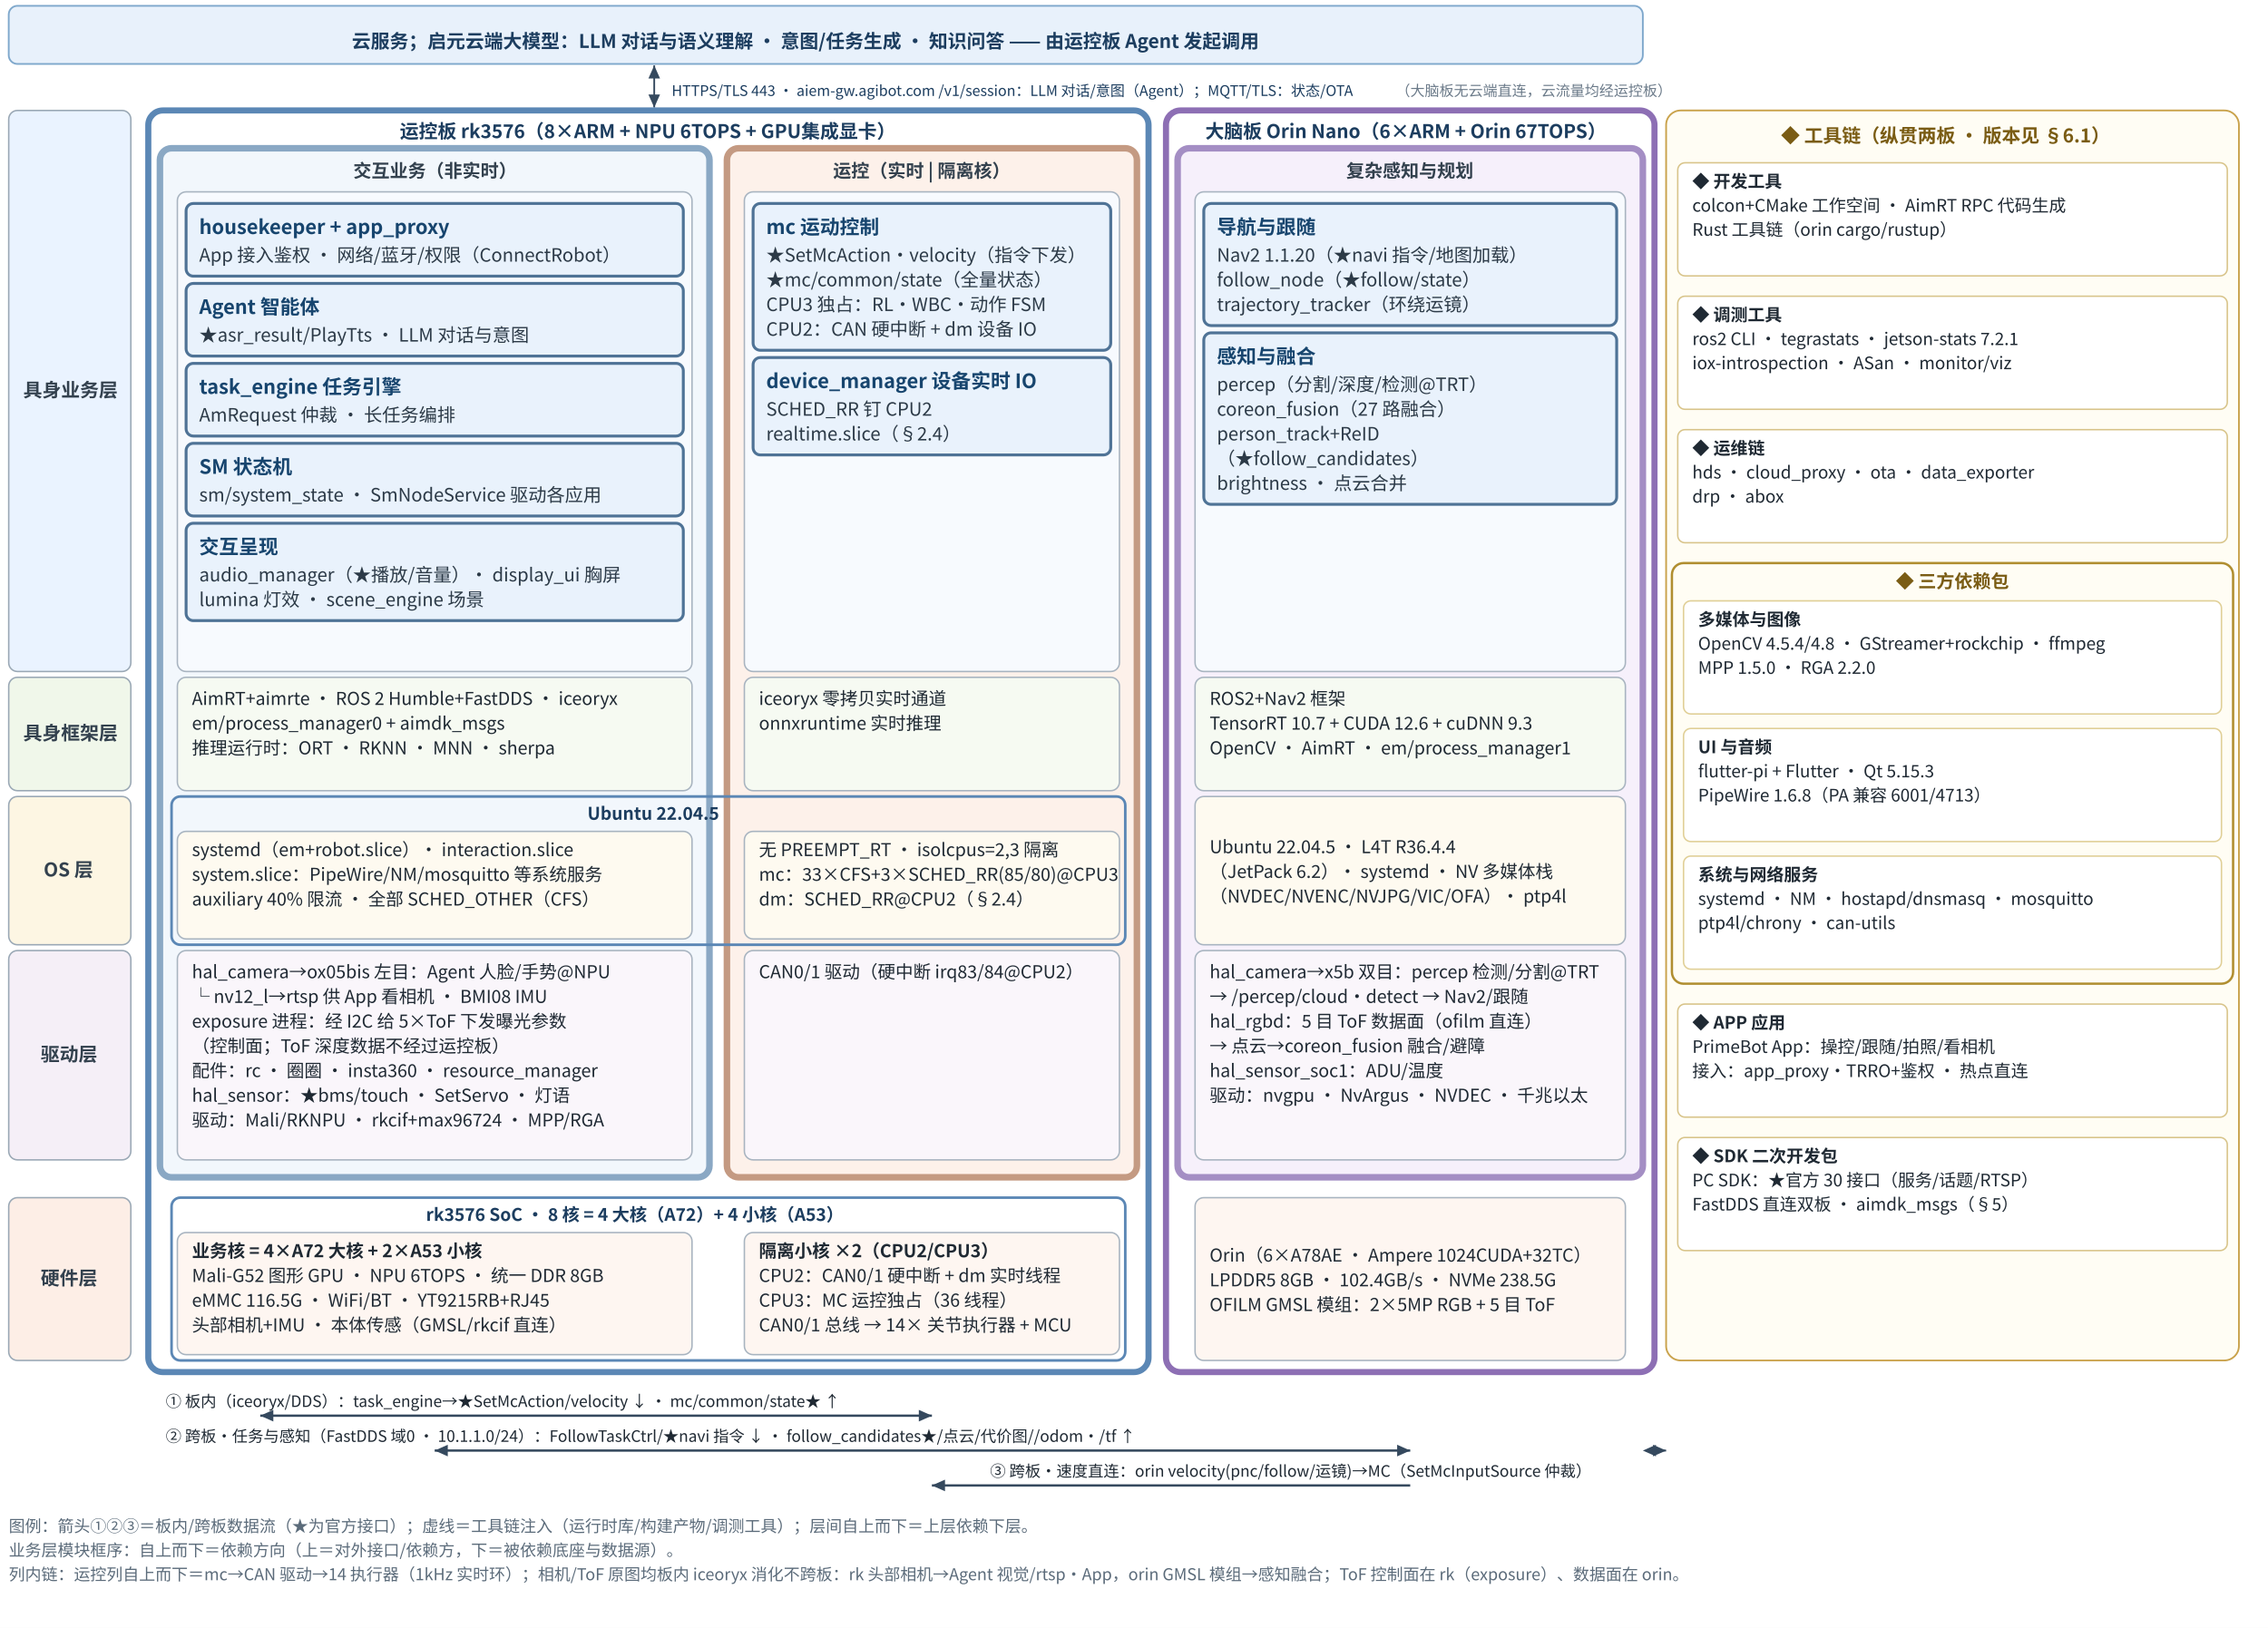
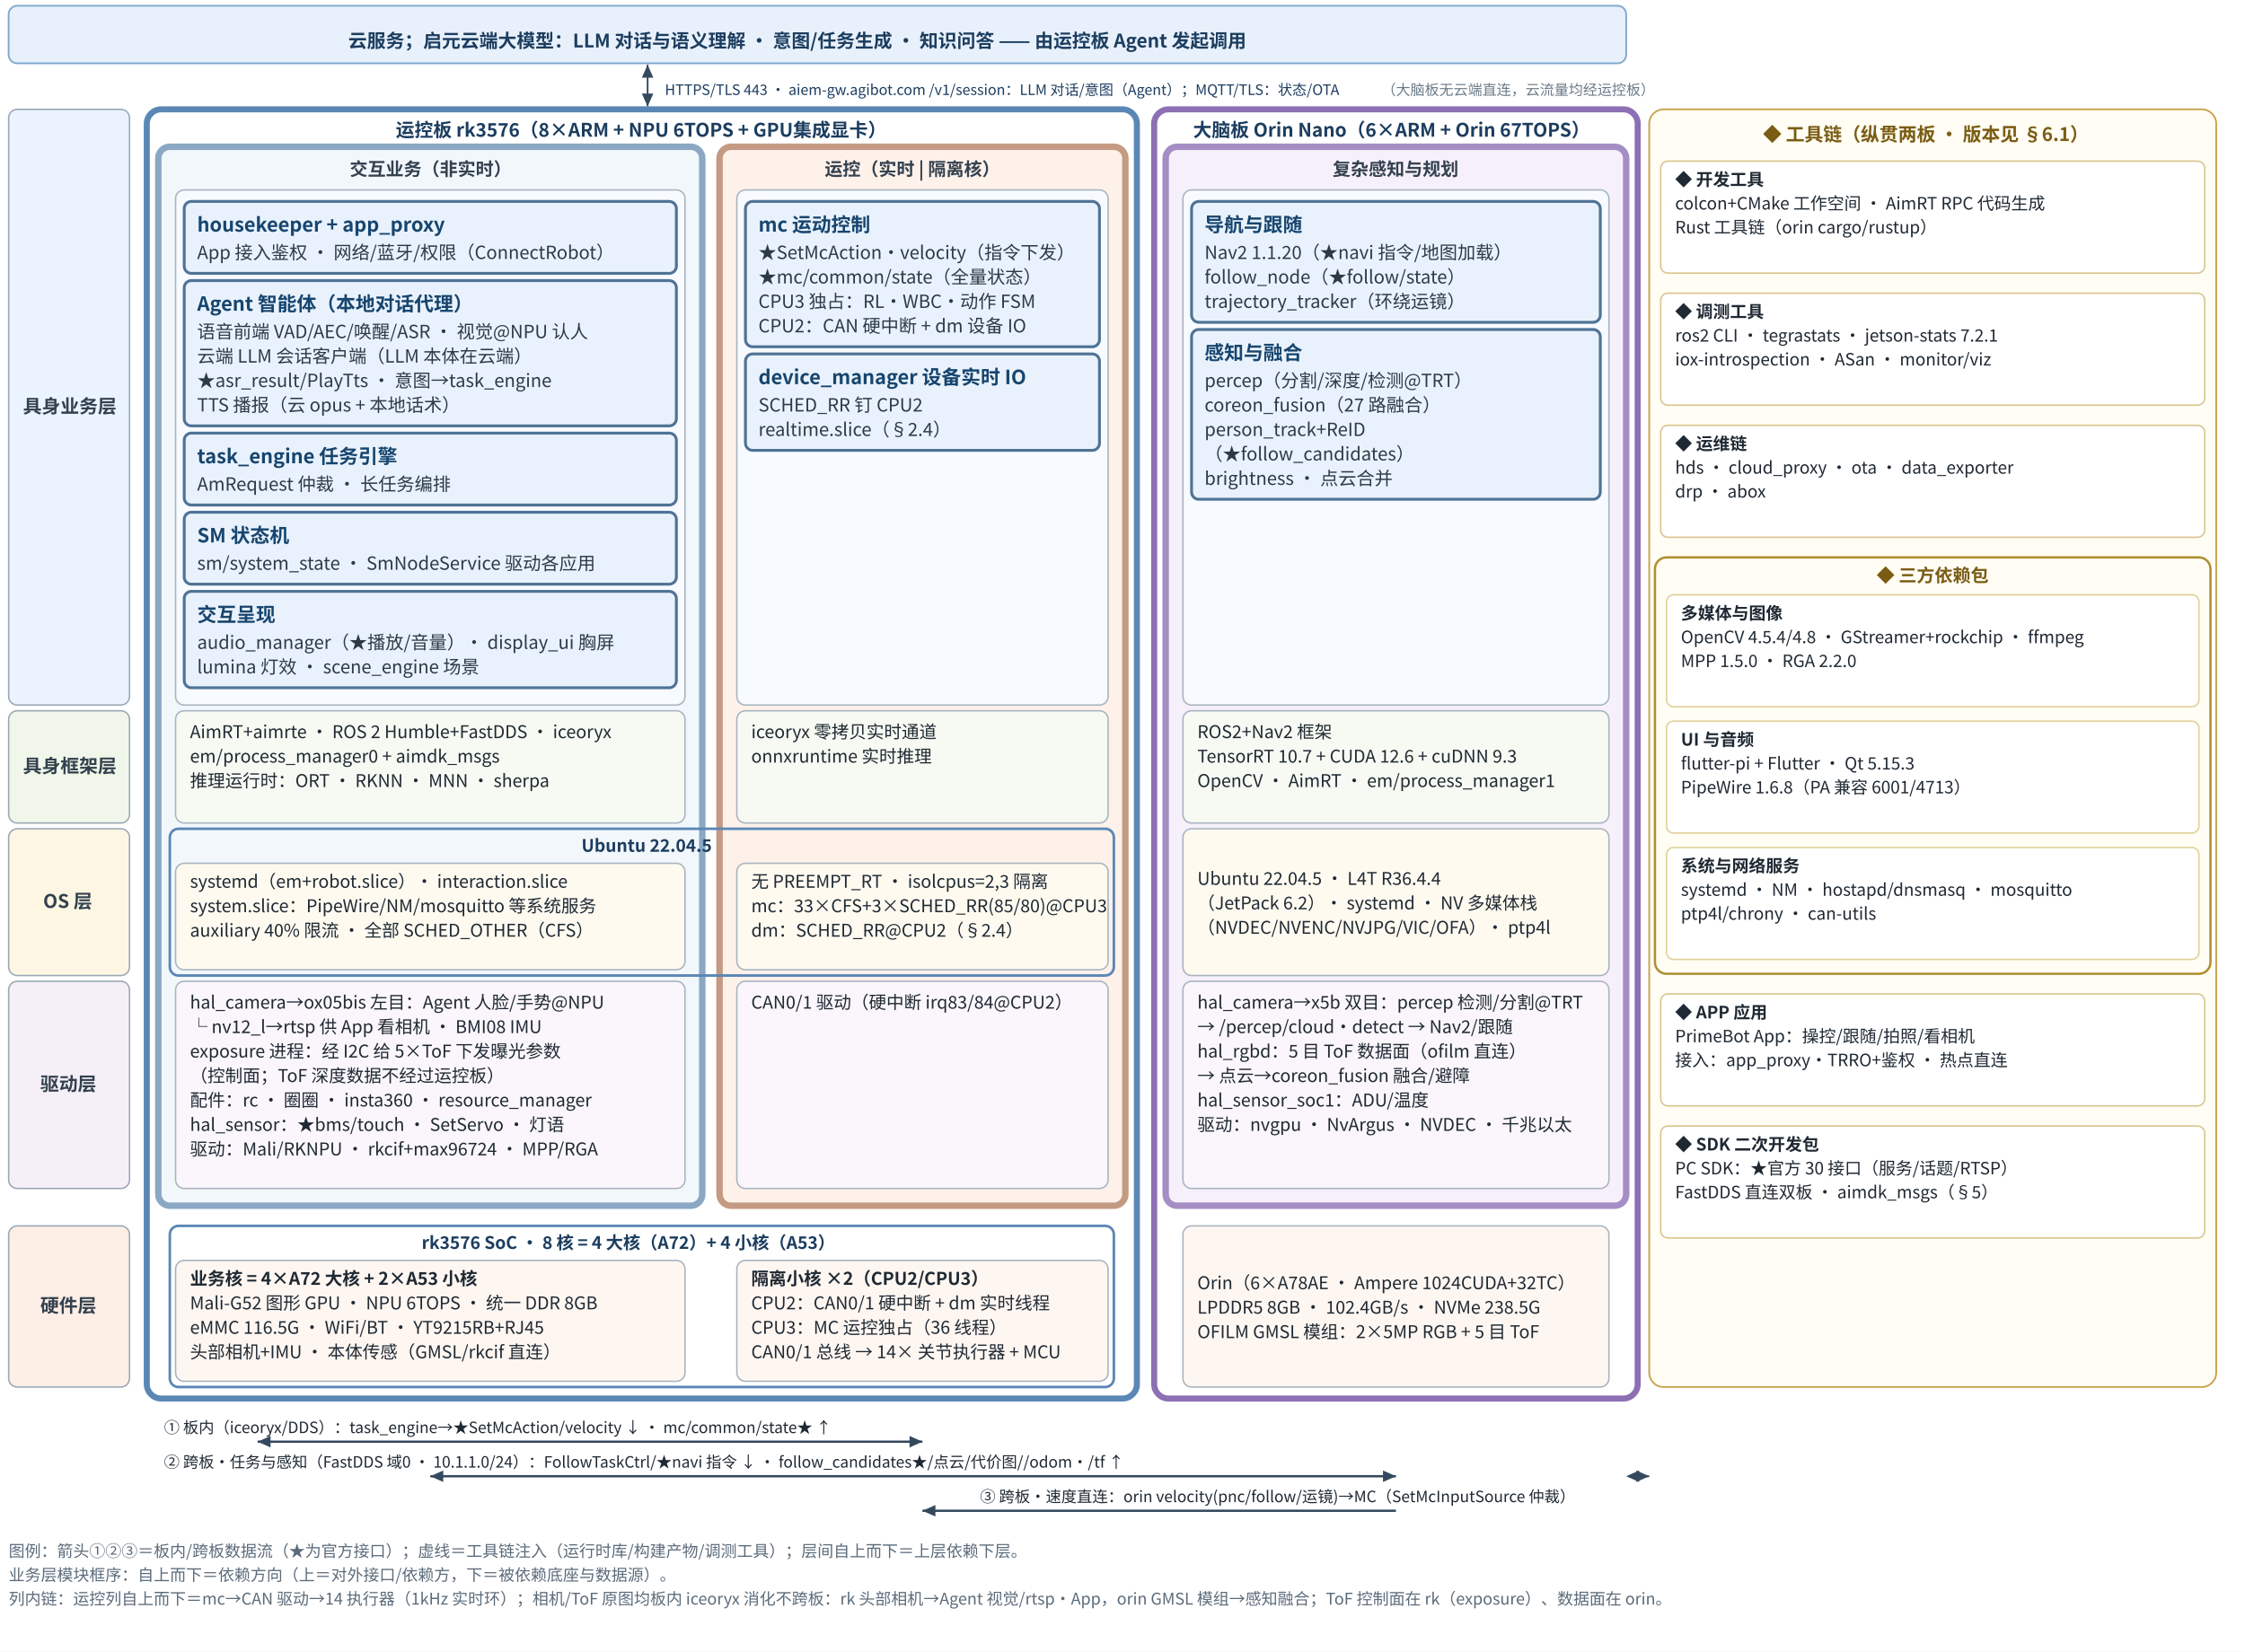
- <svg xmlns="http://www.w3.org/2000/svg" width="1560" height="1120" viewBox="0 0 1560 1120">
-   <rect x="0" y="0" width="1560" height="1120" fill="#ffffff" />
+ <svg xmlns="http://www.w3.org/2000/svg" width="1560" height="1148" viewBox="0 0 1560 1148">
+   <rect x="0" y="0" width="1560" height="1148" fill="#ffffff" />
  <rect x="6" y="4" width="1124" height="40" rx="6" fill="#e8f1fb" stroke="#7fa8cc" stroke-width="1.2" />
  <text x="242" y="33" font-family="Noto Sans CJK SC" font-size="13" fill="#1c3d5f" font-weight="700">云服务；启元云端大模型：LLM 对话与语义理解 · 意图/任务生成 · 知识问答 —— 由运控板 Agent 发起调用</text>
  <line x1="450" y1="45" x2="450" y2="74" stroke="#35495e" stroke-width="1.2" />
  <polygon points="450,74 446,65 454,65" fill="#35495e" />
  <polygon points="450,45 454,54 446,54" fill="#35495e" />
  <text x="462" y="66" font-family="Noto Sans CJK SC" font-size="10" fill="#1c3d5f">HTTPS/TLS 443 · aiem-gw.agibot.com /v1/session：LLM 对话/意图（Agent）；MQTT/TLS：状态/OTA</text>
  <text x="960" y="66" font-family="Noto Sans CJK SC" font-size="10" fill="#6b7a89">（大脑板无云端直连，云流量均经运控板）</text>
-   <rect x="102" y="76" width="688" height="868" rx="10" fill="#ffffff" stroke="#5b87b5" stroke-width="4.2" />
+   <rect x="102" y="76" width="688" height="896" rx="10" fill="#ffffff" stroke="#5b87b5" stroke-width="4.2" />
  <text x="275" y="95" font-family="Noto Sans CJK SC" font-size="13" fill="#1c3d5f" font-weight="700">运控板 rk3576（8×ARM + NPU 6TOPS + GPU集成显卡）</text>
-   <rect x="802" y="76" width="336" height="868" rx="10" fill="#ffffff" stroke="#8d6fb4" stroke-width="4.2" />
+   <rect x="802" y="76" width="336" height="896" rx="10" fill="#ffffff" stroke="#8d6fb4" stroke-width="4.2" />
  <text x="829" y="95" font-family="Noto Sans CJK SC" font-size="13" fill="#1c3d5f" font-weight="700">大脑板 Orin Nano（6×ARM + Orin 67TOPS）</text>
-   <rect x="110" y="102" width="378" height="708" rx="8" fill="#f2f7fc" stroke="#8aa8c4" stroke-width="4.5" />
+   <rect x="110" y="102" width="378" height="736" rx="8" fill="#f2f7fc" stroke="#8aa8c4" stroke-width="4.5" />
  <text x="243" y="122" font-family="Noto Sans CJK SC" font-size="12.5" fill="#33414e" font-weight="700">交互业务（非实时）</text>
-   <rect x="500" y="102" width="282" height="708" rx="8" fill="#fdf1ea" stroke="#c49a82" stroke-width="4.5" />
+   <rect x="500" y="102" width="282" height="736" rx="8" fill="#fdf1ea" stroke="#c49a82" stroke-width="4.5" />
  <text x="573" y="122" font-family="Noto Sans CJK SC" font-size="12.5" fill="#33414e" font-weight="700">运控（实时 | 隔离核）</text>
-   <rect x="810" y="102" width="320" height="708" rx="8" fill="#f6f0fb" stroke="#a48ec4" stroke-width="4.5" />
+   <rect x="810" y="102" width="320" height="736" rx="8" fill="#f6f0fb" stroke="#a48ec4" stroke-width="4.5" />
  <text x="926" y="122" font-family="Noto Sans CJK SC" font-size="12.5" fill="#33414e" font-weight="700">复杂感知与规划</text>
-   <rect x="6" y="76" width="84" height="386" rx="6" fill="#eaf3ff" stroke="#9aa8b5" stroke-width="1" />
-   <text x="16" y="273" font-family="Noto Sans CJK SC" font-size="13" fill="#33414e" font-weight="700">具身业务层</text>
-   <rect x="122" y="132" width="354" height="330" rx="6" fill="#f7fafe" stroke="#a8b4c0" stroke-width="1" />
+   <rect x="6" y="76" width="84" height="414" rx="6" fill="#eaf3ff" stroke="#9aa8b5" stroke-width="1" />
+   <text x="16" y="287" font-family="Noto Sans CJK SC" font-size="13" fill="#33414e" font-weight="700">具身业务层</text>
+   <rect x="122" y="132" width="354" height="358" rx="6" fill="#f7fafe" stroke="#a8b4c0" stroke-width="1" />
  <rect x="128" y="140" width="342" height="50" rx="5" fill="#e9f2fc" stroke="#4f7396" stroke-width="2" />
  <text x="137" y="161" font-family="Noto Sans CJK SC" font-size="13.6" fill="#17456e" font-weight="700">housekeeper + app_proxy</text>
  <text x="137" y="180" font-family="Noto Sans CJK SC" font-size="12.6" fill="#2c3a47">App 接入鉴权 · 网络/蓝牙/权限（ConnectRobot）</text>
-   <rect x="128" y="195" width="342" height="50" rx="5" fill="#e9f2fc" stroke="#4f7396" stroke-width="2" />
-   <text x="137" y="216" font-family="Noto Sans CJK SC" font-size="13.6" fill="#17456e" font-weight="700">Agent 智能体</text>
-   <text x="137" y="235" font-family="Noto Sans CJK SC" font-size="12.6" fill="#2c3a47">★asr_result/PlayTts · LLM 对话与意图</text>
-   <rect x="128" y="250" width="342" height="50" rx="5" fill="#e9f2fc" stroke="#4f7396" stroke-width="2" />
-   <text x="137" y="271" font-family="Noto Sans CJK SC" font-size="13.6" fill="#17456e" font-weight="700">task_engine 任务引擎</text>
-   <text x="137" y="290" font-family="Noto Sans CJK SC" font-size="12.6" fill="#2c3a47">AmRequest 仲裁 · 长任务编排</text>
-   <rect x="128" y="305" width="342" height="50" rx="5" fill="#e9f2fc" stroke="#4f7396" stroke-width="2" />
-   <text x="137" y="326" font-family="Noto Sans CJK SC" font-size="13.6" fill="#17456e" font-weight="700">SM 状态机</text>
-   <text x="137" y="345" font-family="Noto Sans CJK SC" font-size="12.6" fill="#2c3a47">sm/system_state · SmNodeService 驱动各应用</text>
-   <rect x="128" y="360" width="342" height="67" rx="5" fill="#e9f2fc" stroke="#4f7396" stroke-width="2" />
-   <text x="137" y="381" font-family="Noto Sans CJK SC" font-size="13.6" fill="#17456e" font-weight="700">交互呈现</text>
-   <text x="137" y="400" font-family="Noto Sans CJK SC" font-size="12.6" fill="#2c3a47">audio_manager（★播放/音量）· display_ui 胸屏</text>
-   <text x="137" y="417" font-family="Noto Sans CJK SC" font-size="12.6" fill="#2c3a47">lumina 灯效 · scene_engine 场景</text>
-   <rect x="512" y="132" width="258" height="330" rx="6" fill="#f7fafe" stroke="#a8b4c0" stroke-width="1" />
+   <rect x="128" y="195" width="342" height="101" rx="5" fill="#e9f2fc" stroke="#4f7396" stroke-width="2" />
+   <text x="137" y="216" font-family="Noto Sans CJK SC" font-size="13.6" fill="#17456e" font-weight="700">Agent 智能体（本地对话代理）</text>
+   <text x="137" y="235" font-family="Noto Sans CJK SC" font-size="12.6" fill="#2c3a47">语音前端 VAD/AEC/唤醒/ASR · 视觉@NPU 认人</text>
+   <text x="137" y="252" font-family="Noto Sans CJK SC" font-size="12.6" fill="#2c3a47">云端 LLM 会话客户端（LLM 本体在云端）</text>
+   <text x="137" y="269" font-family="Noto Sans CJK SC" font-size="12.6" fill="#2c3a47">★asr_result/PlayTts · 意图→task_engine</text>
+   <text x="137" y="286" font-family="Noto Sans CJK SC" font-size="12.6" fill="#2c3a47">TTS 播报（云 opus + 本地话术）</text>
+   <rect x="128" y="301" width="342" height="50" rx="5" fill="#e9f2fc" stroke="#4f7396" stroke-width="2" />
+   <text x="137" y="322" font-family="Noto Sans CJK SC" font-size="13.6" fill="#17456e" font-weight="700">task_engine 任务引擎</text>
+   <text x="137" y="341" font-family="Noto Sans CJK SC" font-size="12.6" fill="#2c3a47">AmRequest 仲裁 · 长任务编排</text>
+   <rect x="128" y="356" width="342" height="50" rx="5" fill="#e9f2fc" stroke="#4f7396" stroke-width="2" />
+   <text x="137" y="377" font-family="Noto Sans CJK SC" font-size="13.6" fill="#17456e" font-weight="700">SM 状态机</text>
+   <text x="137" y="396" font-family="Noto Sans CJK SC" font-size="12.6" fill="#2c3a47">sm/system_state · SmNodeService 驱动各应用</text>
+   <rect x="128" y="411" width="342" height="67" rx="5" fill="#e9f2fc" stroke="#4f7396" stroke-width="2" />
+   <text x="137" y="432" font-family="Noto Sans CJK SC" font-size="13.6" fill="#17456e" font-weight="700">交互呈现</text>
+   <text x="137" y="451" font-family="Noto Sans CJK SC" font-size="12.6" fill="#2c3a47">audio_manager（★播放/音量）· display_ui 胸屏</text>
+   <text x="137" y="468" font-family="Noto Sans CJK SC" font-size="12.6" fill="#2c3a47">lumina 灯效 · scene_engine 场景</text>
+   <rect x="512" y="132" width="258" height="358" rx="6" fill="#f7fafe" stroke="#a8b4c0" stroke-width="1" />
  <rect x="518" y="140" width="246" height="101" rx="5" fill="#e9f2fc" stroke="#4f7396" stroke-width="2" />
  <text x="527" y="161" font-family="Noto Sans CJK SC" font-size="13.6" fill="#17456e" font-weight="700">mc 运动控制</text>
  <text x="527" y="180" font-family="Noto Sans CJK SC" font-size="12.6" fill="#2c3a47">★SetMcAction·velocity（指令下发）</text>
  <text x="527" y="197" font-family="Noto Sans CJK SC" font-size="12.6" fill="#2c3a47">★mc/common/state（全量状态）</text>
  <text x="527" y="214" font-family="Noto Sans CJK SC" font-size="12.6" fill="#2c3a47">CPU3 独占：RL·WBC·动作 FSM</text>
  <text x="527" y="231" font-family="Noto Sans CJK SC" font-size="12.6" fill="#2c3a47">CPU2：CAN 硬中断 + dm 设备 IO</text>
  <rect x="518" y="246" width="246" height="67" rx="5" fill="#e9f2fc" stroke="#4f7396" stroke-width="2" />
  <text x="527" y="267" font-family="Noto Sans CJK SC" font-size="13.6" fill="#17456e" font-weight="700">device_manager 设备实时 IO</text>
  <text x="527" y="286" font-family="Noto Sans CJK SC" font-size="12.6" fill="#2c3a47">SCHED_RR 钉 CPU2</text>
  <text x="527" y="303" font-family="Noto Sans CJK SC" font-size="12.6" fill="#2c3a47">realtime.slice（§2.4）</text>
-   <rect x="822" y="132" width="296" height="330" rx="6" fill="#f7fafe" stroke="#a8b4c0" stroke-width="1" />
+   <rect x="822" y="132" width="296" height="358" rx="6" fill="#f7fafe" stroke="#a8b4c0" stroke-width="1" />
  <rect x="828" y="140" width="284" height="84" rx="5" fill="#e9f2fc" stroke="#4f7396" stroke-width="2" />
  <text x="837" y="161" font-family="Noto Sans CJK SC" font-size="13.6" fill="#17456e" font-weight="700">导航与跟随</text>
  <text x="837" y="180" font-family="Noto Sans CJK SC" font-size="12.6" fill="#2c3a47">Nav2 1.1.20（★navi 指令/地图加载）</text>
  <text x="837" y="197" font-family="Noto Sans CJK SC" font-size="12.6" fill="#2c3a47">follow_node（★follow/state）</text>
  <text x="837" y="214" font-family="Noto Sans CJK SC" font-size="12.6" fill="#2c3a47">trajectory_tracker（环绕运镜）</text>
  <rect x="828" y="229" width="284" height="118" rx="5" fill="#e9f2fc" stroke="#4f7396" stroke-width="2" />
  <text x="837" y="250" font-family="Noto Sans CJK SC" font-size="13.6" fill="#17456e" font-weight="700">感知与融合</text>
  <text x="837" y="269" font-family="Noto Sans CJK SC" font-size="12.6" fill="#2c3a47">percep（分割/深度/检测@TRT）</text>
  <text x="837" y="286" font-family="Noto Sans CJK SC" font-size="12.6" fill="#2c3a47">coreon_fusion（27 路融合）</text>
  <text x="837" y="303" font-family="Noto Sans CJK SC" font-size="12.6" fill="#2c3a47">person_track+ReID</text>
  <text x="837" y="320" font-family="Noto Sans CJK SC" font-size="12.6" fill="#2c3a47">（★follow_candidates）</text>
  <text x="837" y="337" font-family="Noto Sans CJK SC" font-size="12.6" fill="#2c3a47">brightness · 点云合并</text>
-   <rect x="6" y="466" width="84" height="78" rx="6" fill="#f0f7ea" stroke="#9aa8b5" stroke-width="1" />
-   <text x="16" y="509" font-family="Noto Sans CJK SC" font-size="13" fill="#33414e" font-weight="700">具身框架层</text>
-   <rect x="122" y="466" width="354" height="78" rx="6" fill="#f6faf2" stroke="#a8b4c0" stroke-width="1" />
-   <text x="132" y="485" font-family="Noto Sans CJK SC" font-size="12.2" fill="#1f2933">AimRT+aimrte · ROS 2 Humble+FastDDS · iceoryx</text>
-   <text x="132" y="502" font-family="Noto Sans CJK SC" font-size="12.2" fill="#1f2933">em/process_manager0 + aimdk_msgs</text>
-   <text x="132" y="519" font-family="Noto Sans CJK SC" font-size="12.2" fill="#1f2933">推理运行时：ORT · RKNN · MNN · sherpa</text>
-   <rect x="512" y="466" width="258" height="78" rx="6" fill="#f6faf2" stroke="#a8b4c0" stroke-width="1" />
-   <text x="522" y="485" font-family="Noto Sans CJK SC" font-size="12.2" fill="#1f2933">iceoryx 零拷贝实时通道</text>
-   <text x="522" y="502" font-family="Noto Sans CJK SC" font-size="12.2" fill="#1f2933">onnxruntime 实时推理</text>
-   <rect x="822" y="466" width="296" height="78" rx="6" fill="#f6faf2" stroke="#a8b4c0" stroke-width="1" />
-   <text x="832" y="485" font-family="Noto Sans CJK SC" font-size="12.2" fill="#1f2933">ROS2+Nav2 框架</text>
-   <text x="832" y="502" font-family="Noto Sans CJK SC" font-size="12.2" fill="#1f2933">TensorRT 10.7 + CUDA 12.6 + cuDNN 9.3</text>
-   <text x="832" y="519" font-family="Noto Sans CJK SC" font-size="12.2" fill="#1f2933">OpenCV · AimRT · em/process_manager1</text>
-   <rect x="6" y="548" width="84" height="102" rx="6" fill="#fdf6e3" stroke="#9aa8b5" stroke-width="1" />
-   <text x="30" y="603" font-family="Noto Sans CJK SC" font-size="13" fill="#33414e" font-weight="700">OS 层</text>
-   <rect x="118" y="548" width="656" height="102" rx="6" fill="none" stroke="#5b87b5" stroke-width="1.8" />
-   <text x="404" y="564" font-family="Noto Sans CJK SC" font-size="12" fill="#1c3d5f" font-weight="700">Ubuntu 22.04.5</text>
-   <rect x="122" y="572" width="354" height="74" rx="6" fill="#fefaf0" stroke="#a8b4c0" stroke-width="1" />
-   <text x="132" y="589" font-family="Noto Sans CJK SC" font-size="12.2" fill="#1f2933">systemd（em+robot.slice）· interaction.slice</text>
-   <text x="132" y="606" font-family="Noto Sans CJK SC" font-size="12.2" fill="#1f2933">system.slice：PipeWire/NM/mosquitto 等系统服务</text>
-   <text x="132" y="623" font-family="Noto Sans CJK SC" font-size="12.2" fill="#1f2933">auxiliary 40% 限流 · 全部 SCHED_OTHER（CFS）</text>
-   <rect x="512" y="572" width="258" height="74" rx="6" fill="#fefaf0" stroke="#a8b4c0" stroke-width="1" />
-   <text x="522" y="589" font-family="Noto Sans CJK SC" font-size="12.2" fill="#1f2933">无 PREEMPT_RT · isolcpus=2,3 隔离</text>
-   <text x="522" y="606" font-family="Noto Sans CJK SC" font-size="12.2" fill="#1f2933">mc：33×CFS+3×SCHED_RR(85/80)@CPU3</text>
-   <text x="522" y="623" font-family="Noto Sans CJK SC" font-size="12.2" fill="#1f2933">dm：SCHED_RR@CPU2（§2.4）</text>
-   <rect x="822" y="548" width="296" height="102" rx="6" fill="#fefaf0" stroke="#a8b4c0" stroke-width="1" />
-   <text x="832" y="587" font-family="Noto Sans CJK SC" font-size="12.2" fill="#1f2933">Ubuntu 22.04.5 · L4T R36.4.4</text>
-   <text x="832" y="604" font-family="Noto Sans CJK SC" font-size="12.2" fill="#1f2933">（JetPack 6.2）· systemd · NV 多媒体栈</text>
-   <text x="832" y="621" font-family="Noto Sans CJK SC" font-size="12.2" fill="#1f2933">（NVDEC/NVENC/NVJPG/VIC/OFA）· ptp4l</text>
-   <rect x="6" y="654" width="84" height="144" rx="6" fill="#f5eff7" stroke="#9aa8b5" stroke-width="1" />
-   <text x="28" y="730" font-family="Noto Sans CJK SC" font-size="13" fill="#33414e" font-weight="700">驱动层</text>
-   <rect x="122" y="654" width="354" height="144" rx="6" fill="#faf6fb" stroke="#a8b4c0" stroke-width="1" />
-   <text x="132" y="673" font-family="Noto Sans CJK SC" font-size="12.2" fill="#1f2933">hal_camera→ox05bis 左目：Agent 人脸/手势@NPU</text>
-   <text x="132" y="690" font-family="Noto Sans CJK SC" font-size="12.2" fill="#1f2933">└ nv12_l→rtsp 供 App 看相机 · BMI08 IMU</text>
-   <text x="132" y="707" font-family="Noto Sans CJK SC" font-size="12.2" fill="#1f2933">exposure 进程：经 I2C 给 5×ToF 下发曝光参数</text>
-   <text x="132" y="724" font-family="Noto Sans CJK SC" font-size="12.2" fill="#1f2933">（控制面；ToF 深度数据不经过运控板）</text>
-   <text x="132" y="741" font-family="Noto Sans CJK SC" font-size="12.2" fill="#1f2933">配件：rc · 圈圈 · insta360 · resource_manager</text>
-   <text x="132" y="758" font-family="Noto Sans CJK SC" font-size="12.2" fill="#1f2933">hal_sensor：★bms/touch · SetServo · 灯语</text>
-   <text x="132" y="775" font-family="Noto Sans CJK SC" font-size="12.2" fill="#1f2933">驱动：Mali/RKNPU · rkcif+max96724 · MPP/RGA</text>
-   <rect x="512" y="654" width="258" height="144" rx="6" fill="#faf6fb" stroke="#a8b4c0" stroke-width="1" />
-   <text x="522" y="673" font-family="Noto Sans CJK SC" font-size="12.2" fill="#1f2933">CAN0/1 驱动（硬中断 irq83/84@CPU2）</text>
-   <rect x="822" y="654" width="296" height="144" rx="6" fill="#faf6fb" stroke="#a8b4c0" stroke-width="1" />
-   <text x="832" y="673" font-family="Noto Sans CJK SC" font-size="12.2" fill="#1f2933">hal_camera→x5b 双目：percep 检测/分割@TRT</text>
-   <text x="832" y="690" font-family="Noto Sans CJK SC" font-size="12.2" fill="#1f2933">→ /percep/cloud·detect → Nav2/跟随</text>
-   <text x="832" y="707" font-family="Noto Sans CJK SC" font-size="12.2" fill="#1f2933">hal_rgbd：5 目 ToF 数据面（ofilm 直连）</text>
-   <text x="832" y="724" font-family="Noto Sans CJK SC" font-size="12.2" fill="#1f2933">→ 点云→coreon_fusion 融合/避障</text>
-   <text x="832" y="741" font-family="Noto Sans CJK SC" font-size="12.2" fill="#1f2933">hal_sensor_soc1：ADU/温度</text>
-   <text x="832" y="758" font-family="Noto Sans CJK SC" font-size="12.2" fill="#1f2933">驱动：nvgpu · NvArgus · NVDEC · 千兆以太</text>
-   <rect x="6" y="824" width="84" height="112" rx="6" fill="#fdeee6" stroke="#9aa8b5" stroke-width="1" />
-   <text x="28" y="884" font-family="Noto Sans CJK SC" font-size="13" fill="#33414e" font-weight="700">硬件层</text>
-   <rect x="118" y="824" width="656" height="112" rx="6" fill="none" stroke="#5b87b5" stroke-width="1.8" />
-   <text x="293" y="840" font-family="Noto Sans CJK SC" font-size="12" fill="#1c3d5f" font-weight="700">rk3576 SoC · 8 核 = 4 大核（A72）+ 4 小核（A53）</text>
-   <rect x="122" y="848" width="354" height="84" rx="6" fill="#fef6f1" stroke="#a8b4c0" stroke-width="1" />
-   <text x="132" y="865" font-family="Noto Sans CJK SC" font-size="12.2" fill="#1f2933" font-weight="700">业务核 = 4×A72 大核 + 2×A53 小核</text>
-   <text x="132" y="882" font-family="Noto Sans CJK SC" font-size="12.2" fill="#1f2933">Mali-G52 图形 GPU · NPU 6TOPS · 统一 DDR 8GB</text>
-   <text x="132" y="899" font-family="Noto Sans CJK SC" font-size="12.2" fill="#1f2933">eMMC 116.5G · WiFi/BT · YT9215RB+RJ45</text>
-   <text x="132" y="916" font-family="Noto Sans CJK SC" font-size="12.2" fill="#1f2933">头部相机+IMU · 本体传感（GMSL/rkcif 直连）</text>
-   <rect x="512" y="848" width="258" height="84" rx="6" fill="#fef6f1" stroke="#a8b4c0" stroke-width="1" />
-   <text x="522" y="865" font-family="Noto Sans CJK SC" font-size="12.2" fill="#1f2933" font-weight="700">隔离小核 ×2（CPU2/CPU3）</text>
-   <text x="522" y="882" font-family="Noto Sans CJK SC" font-size="12.2" fill="#1f2933">CPU2：CAN0/1 硬中断 + dm 实时线程</text>
-   <text x="522" y="899" font-family="Noto Sans CJK SC" font-size="12.2" fill="#1f2933">CPU3：MC 运控独占（36 线程）</text>
-   <text x="522" y="916" font-family="Noto Sans CJK SC" font-size="12.2" fill="#1f2933">CAN0/1 总线 → 14× 关节执行器 + MCU</text>
-   <rect x="822" y="824" width="296" height="112" rx="6" fill="#fef6f1" stroke="#a8b4c0" stroke-width="1" />
-   <text x="832" y="868" font-family="Noto Sans CJK SC" font-size="12.2" fill="#1f2933">Orin（6×A78AE · Ampere 1024CUDA+32TC）</text>
-   <text x="832" y="885" font-family="Noto Sans CJK SC" font-size="12.2" fill="#1f2933">LPDDR5 8GB · 102.4GB/s · NVMe 238.5G</text>
-   <text x="832" y="902" font-family="Noto Sans CJK SC" font-size="12.2" fill="#1f2933">OFILM GMSL 模组：2×5MP RGB + 5 目 ToF</text>
-   <rect x="1146" y="76" width="394" height="860" rx="10" fill="#fffdf4" stroke="#c9a24b" stroke-width="1.2" />
+   <rect x="6" y="494" width="84" height="78" rx="6" fill="#f0f7ea" stroke="#9aa8b5" stroke-width="1" />
+   <text x="16" y="537" font-family="Noto Sans CJK SC" font-size="13" fill="#33414e" font-weight="700">具身框架层</text>
+   <rect x="122" y="494" width="354" height="78" rx="6" fill="#f6faf2" stroke="#a8b4c0" stroke-width="1" />
+   <text x="132" y="513" font-family="Noto Sans CJK SC" font-size="12.2" fill="#1f2933">AimRT+aimrte · ROS 2 Humble+FastDDS · iceoryx</text>
+   <text x="132" y="530" font-family="Noto Sans CJK SC" font-size="12.2" fill="#1f2933">em/process_manager0 + aimdk_msgs</text>
+   <text x="132" y="547" font-family="Noto Sans CJK SC" font-size="12.2" fill="#1f2933">推理运行时：ORT · RKNN · MNN · sherpa</text>
+   <rect x="512" y="494" width="258" height="78" rx="6" fill="#f6faf2" stroke="#a8b4c0" stroke-width="1" />
+   <text x="522" y="513" font-family="Noto Sans CJK SC" font-size="12.2" fill="#1f2933">iceoryx 零拷贝实时通道</text>
+   <text x="522" y="530" font-family="Noto Sans CJK SC" font-size="12.2" fill="#1f2933">onnxruntime 实时推理</text>
+   <rect x="822" y="494" width="296" height="78" rx="6" fill="#f6faf2" stroke="#a8b4c0" stroke-width="1" />
+   <text x="832" y="513" font-family="Noto Sans CJK SC" font-size="12.2" fill="#1f2933">ROS2+Nav2 框架</text>
+   <text x="832" y="530" font-family="Noto Sans CJK SC" font-size="12.2" fill="#1f2933">TensorRT 10.7 + CUDA 12.6 + cuDNN 9.3</text>
+   <text x="832" y="547" font-family="Noto Sans CJK SC" font-size="12.2" fill="#1f2933">OpenCV · AimRT · em/process_manager1</text>
+   <rect x="6" y="576" width="84" height="102" rx="6" fill="#fdf6e3" stroke="#9aa8b5" stroke-width="1" />
+   <text x="30" y="631" font-family="Noto Sans CJK SC" font-size="13" fill="#33414e" font-weight="700">OS 层</text>
+   <rect x="118" y="576" width="656" height="102" rx="6" fill="none" stroke="#5b87b5" stroke-width="1.8" />
+   <text x="404" y="592" font-family="Noto Sans CJK SC" font-size="12" fill="#1c3d5f" font-weight="700">Ubuntu 22.04.5</text>
+   <rect x="122" y="600" width="354" height="74" rx="6" fill="#fefaf0" stroke="#a8b4c0" stroke-width="1" />
+   <text x="132" y="617" font-family="Noto Sans CJK SC" font-size="12.2" fill="#1f2933">systemd（em+robot.slice）· interaction.slice</text>
+   <text x="132" y="634" font-family="Noto Sans CJK SC" font-size="12.2" fill="#1f2933">system.slice：PipeWire/NM/mosquitto 等系统服务</text>
+   <text x="132" y="651" font-family="Noto Sans CJK SC" font-size="12.2" fill="#1f2933">auxiliary 40% 限流 · 全部 SCHED_OTHER（CFS）</text>
+   <rect x="512" y="600" width="258" height="74" rx="6" fill="#fefaf0" stroke="#a8b4c0" stroke-width="1" />
+   <text x="522" y="617" font-family="Noto Sans CJK SC" font-size="12.2" fill="#1f2933">无 PREEMPT_RT · isolcpus=2,3 隔离</text>
+   <text x="522" y="634" font-family="Noto Sans CJK SC" font-size="12.2" fill="#1f2933">mc：33×CFS+3×SCHED_RR(85/80)@CPU3</text>
+   <text x="522" y="651" font-family="Noto Sans CJK SC" font-size="12.2" fill="#1f2933">dm：SCHED_RR@CPU2（§2.4）</text>
+   <rect x="822" y="576" width="296" height="102" rx="6" fill="#fefaf0" stroke="#a8b4c0" stroke-width="1" />
+   <text x="832" y="615" font-family="Noto Sans CJK SC" font-size="12.2" fill="#1f2933">Ubuntu 22.04.5 · L4T R36.4.4</text>
+   <text x="832" y="632" font-family="Noto Sans CJK SC" font-size="12.2" fill="#1f2933">（JetPack 6.2）· systemd · NV 多媒体栈</text>
+   <text x="832" y="649" font-family="Noto Sans CJK SC" font-size="12.2" fill="#1f2933">（NVDEC/NVENC/NVJPG/VIC/OFA）· ptp4l</text>
+   <rect x="6" y="682" width="84" height="144" rx="6" fill="#f5eff7" stroke="#9aa8b5" stroke-width="1" />
+   <text x="28" y="758" font-family="Noto Sans CJK SC" font-size="13" fill="#33414e" font-weight="700">驱动层</text>
+   <rect x="122" y="682" width="354" height="144" rx="6" fill="#faf6fb" stroke="#a8b4c0" stroke-width="1" />
+   <text x="132" y="701" font-family="Noto Sans CJK SC" font-size="12.2" fill="#1f2933">hal_camera→ox05bis 左目：Agent 人脸/手势@NPU</text>
+   <text x="132" y="718" font-family="Noto Sans CJK SC" font-size="12.2" fill="#1f2933">└ nv12_l→rtsp 供 App 看相机 · BMI08 IMU</text>
+   <text x="132" y="735" font-family="Noto Sans CJK SC" font-size="12.2" fill="#1f2933">exposure 进程：经 I2C 给 5×ToF 下发曝光参数</text>
+   <text x="132" y="752" font-family="Noto Sans CJK SC" font-size="12.2" fill="#1f2933">（控制面；ToF 深度数据不经过运控板）</text>
+   <text x="132" y="769" font-family="Noto Sans CJK SC" font-size="12.2" fill="#1f2933">配件：rc · 圈圈 · insta360 · resource_manager</text>
+   <text x="132" y="786" font-family="Noto Sans CJK SC" font-size="12.2" fill="#1f2933">hal_sensor：★bms/touch · SetServo · 灯语</text>
+   <text x="132" y="803" font-family="Noto Sans CJK SC" font-size="12.2" fill="#1f2933">驱动：Mali/RKNPU · rkcif+max96724 · MPP/RGA</text>
+   <rect x="512" y="682" width="258" height="144" rx="6" fill="#faf6fb" stroke="#a8b4c0" stroke-width="1" />
+   <text x="522" y="701" font-family="Noto Sans CJK SC" font-size="12.2" fill="#1f2933">CAN0/1 驱动（硬中断 irq83/84@CPU2）</text>
+   <rect x="822" y="682" width="296" height="144" rx="6" fill="#faf6fb" stroke="#a8b4c0" stroke-width="1" />
+   <text x="832" y="701" font-family="Noto Sans CJK SC" font-size="12.2" fill="#1f2933">hal_camera→x5b 双目：percep 检测/分割@TRT</text>
+   <text x="832" y="718" font-family="Noto Sans CJK SC" font-size="12.2" fill="#1f2933">→ /percep/cloud·detect → Nav2/跟随</text>
+   <text x="832" y="735" font-family="Noto Sans CJK SC" font-size="12.2" fill="#1f2933">hal_rgbd：5 目 ToF 数据面（ofilm 直连）</text>
+   <text x="832" y="752" font-family="Noto Sans CJK SC" font-size="12.2" fill="#1f2933">→ 点云→coreon_fusion 融合/避障</text>
+   <text x="832" y="769" font-family="Noto Sans CJK SC" font-size="12.2" fill="#1f2933">hal_sensor_soc1：ADU/温度</text>
+   <text x="832" y="786" font-family="Noto Sans CJK SC" font-size="12.2" fill="#1f2933">驱动：nvgpu · NvArgus · NVDEC · 千兆以太</text>
+   <rect x="6" y="852" width="84" height="112" rx="6" fill="#fdeee6" stroke="#9aa8b5" stroke-width="1" />
+   <text x="28" y="912" font-family="Noto Sans CJK SC" font-size="13" fill="#33414e" font-weight="700">硬件层</text>
+   <rect x="118" y="852" width="656" height="112" rx="6" fill="none" stroke="#5b87b5" stroke-width="1.8" />
+   <text x="293" y="868" font-family="Noto Sans CJK SC" font-size="12" fill="#1c3d5f" font-weight="700">rk3576 SoC · 8 核 = 4 大核（A72）+ 4 小核（A53）</text>
+   <rect x="122" y="876" width="354" height="84" rx="6" fill="#fef6f1" stroke="#a8b4c0" stroke-width="1" />
+   <text x="132" y="893" font-family="Noto Sans CJK SC" font-size="12.2" fill="#1f2933" font-weight="700">业务核 = 4×A72 大核 + 2×A53 小核</text>
+   <text x="132" y="910" font-family="Noto Sans CJK SC" font-size="12.2" fill="#1f2933">Mali-G52 图形 GPU · NPU 6TOPS · 统一 DDR 8GB</text>
+   <text x="132" y="927" font-family="Noto Sans CJK SC" font-size="12.2" fill="#1f2933">eMMC 116.5G · WiFi/BT · YT9215RB+RJ45</text>
+   <text x="132" y="944" font-family="Noto Sans CJK SC" font-size="12.2" fill="#1f2933">头部相机+IMU · 本体传感（GMSL/rkcif 直连）</text>
+   <rect x="512" y="876" width="258" height="84" rx="6" fill="#fef6f1" stroke="#a8b4c0" stroke-width="1" />
+   <text x="522" y="893" font-family="Noto Sans CJK SC" font-size="12.2" fill="#1f2933" font-weight="700">隔离小核 ×2（CPU2/CPU3）</text>
+   <text x="522" y="910" font-family="Noto Sans CJK SC" font-size="12.2" fill="#1f2933">CPU2：CAN0/1 硬中断 + dm 实时线程</text>
+   <text x="522" y="927" font-family="Noto Sans CJK SC" font-size="12.2" fill="#1f2933">CPU3：MC 运控独占（36 线程）</text>
+   <text x="522" y="944" font-family="Noto Sans CJK SC" font-size="12.2" fill="#1f2933">CAN0/1 总线 → 14× 关节执行器 + MCU</text>
+   <rect x="822" y="852" width="296" height="112" rx="6" fill="#fef6f1" stroke="#a8b4c0" stroke-width="1" />
+   <text x="832" y="896" font-family="Noto Sans CJK SC" font-size="12.2" fill="#1f2933">Orin（6×A78AE · Ampere 1024CUDA+32TC）</text>
+   <text x="832" y="913" font-family="Noto Sans CJK SC" font-size="12.2" fill="#1f2933">LPDDR5 8GB · 102.4GB/s · NVMe 238.5G</text>
+   <text x="832" y="930" font-family="Noto Sans CJK SC" font-size="12.2" fill="#1f2933">OFILM GMSL 模组：2×5MP RGB + 5 目 ToF</text>
+   <rect x="1146" y="76" width="394" height="888" rx="10" fill="#fffdf4" stroke="#c9a24b" stroke-width="1.2" />
  <text x="1225" y="98" font-family="Noto Sans CJK SC" font-size="13" fill="#7a5c14" font-weight="700">◆ 工具链（纵贯两板 · 版本见 §6.1）</text>
  <rect x="1154" y="112" width="378" height="77.8" rx="5" fill="#ffffff" stroke="#d8c48a" stroke-width="1" />
  <text x="1164" y="129" font-family="Noto Sans CJK SC" font-size="11.8" fill="#1f2933" font-weight="700">◆ 开发工具</text>
  <text x="1164" y="145.6" font-family="Noto Sans CJK SC" font-size="11.8" fill="#1f2933">colcon+CMake 工作空间 · AimRT RPC 代码生成</text>
  <text x="1164" y="162.2" font-family="Noto Sans CJK SC" font-size="11.8" fill="#1f2933">Rust 工具链（orin cargo/rustup）</text>
  <rect x="1154" y="203.8" width="378" height="77.8" rx="5" fill="#ffffff" stroke="#d8c48a" stroke-width="1" />
  <text x="1164" y="220.8" font-family="Noto Sans CJK SC" font-size="11.8" fill="#1f2933" font-weight="700">◆ 调测工具</text>
  <text x="1164" y="237.4" font-family="Noto Sans CJK SC" font-size="11.8" fill="#1f2933">ros2 CLI · tegrastats · jetson-stats 7.2.1</text>
  <text x="1164" y="254.0" font-family="Noto Sans CJK SC" font-size="11.8" fill="#1f2933">iox-introspection · ASan · monitor/viz</text>
  <rect x="1154" y="295.6" width="378" height="77.8" rx="5" fill="#ffffff" stroke="#d8c48a" stroke-width="1" />
  <text x="1164" y="312.6" font-family="Noto Sans CJK SC" font-size="11.8" fill="#1f2933" font-weight="700">◆ 运维链</text>
  <text x="1164" y="329.2" font-family="Noto Sans CJK SC" font-size="11.8" fill="#1f2933">hds · cloud_proxy · ota · data_exporter</text>
  <text x="1164" y="345.8" font-family="Noto Sans CJK SC" font-size="11.8" fill="#1f2933">drp · abox</text>
  <rect x="1150" y="387.4" width="386" height="289.4" rx="8" fill="none" stroke="#b08e30" stroke-width="1.6" />
  <text x="1304" y="404.4" font-family="Noto Sans CJK SC" font-size="12.5" fill="#7a5c14" font-weight="700">◆ 三方依赖包</text>
  <rect x="1158" y="413.4" width="370" height="77.8" rx="5" fill="#ffffff" stroke="#e0cf96" stroke-width="1" />
  <text x="1168" y="430.4" font-family="Noto Sans CJK SC" font-size="11.8" fill="#1f2933" font-weight="700">多媒体与图像</text>
  <text x="1168" y="447" font-family="Noto Sans CJK SC" font-size="11.8" fill="#1f2933">OpenCV 4.5.4/4.8 · GStreamer+rockchip · ffmpeg</text>
  <text x="1168" y="463.6" font-family="Noto Sans CJK SC" font-size="11.8" fill="#1f2933">MPP 1.5.0 · RGA 2.2.0</text>
  <rect x="1158" y="501.2" width="370" height="77.8" rx="5" fill="#ffffff" stroke="#e0cf96" stroke-width="1" />
  <text x="1168" y="518.2" font-family="Noto Sans CJK SC" font-size="11.8" fill="#1f2933" font-weight="700">UI 与音频</text>
  <text x="1168" y="534.8" font-family="Noto Sans CJK SC" font-size="11.8" fill="#1f2933">flutter-pi + Flutter · Qt 5.15.3</text>
  <text x="1168" y="551.4" font-family="Noto Sans CJK SC" font-size="11.8" fill="#1f2933">PipeWire 1.6.8（PA 兼容 6001/4713）</text>
  <rect x="1158" y="589.0" width="370" height="77.8" rx="5" fill="#ffffff" stroke="#e0cf96" stroke-width="1" />
  <text x="1168" y="606.0" font-family="Noto Sans CJK SC" font-size="11.8" fill="#1f2933" font-weight="700">系统与网络服务</text>
  <text x="1168" y="622.6" font-family="Noto Sans CJK SC" font-size="11.8" fill="#1f2933">systemd · NM · hostapd/dnsmasq · mosquitto</text>
  <text x="1168" y="639.2" font-family="Noto Sans CJK SC" font-size="11.8" fill="#1f2933">ptp4l/chrony · can-utils</text>
  <rect x="1154" y="690.8" width="378" height="77.8" rx="5" fill="#ffffff" stroke="#d8c48a" stroke-width="1" />
  <text x="1164" y="707.8" font-family="Noto Sans CJK SC" font-size="11.8" fill="#1f2933" font-weight="700">◆ APP 应用</text>
  <text x="1164" y="724.4" font-family="Noto Sans CJK SC" font-size="11.8" fill="#1f2933">PrimeBot App：操控/跟随/拍照/看相机</text>
  <text x="1164" y="741" font-family="Noto Sans CJK SC" font-size="11.8" fill="#1f2933">接入：app_proxy·TRRO+鉴权 · 热点直连</text>
  <rect x="1154" y="782.6" width="378" height="77.8" rx="5" fill="#ffffff" stroke="#d8c48a" stroke-width="1" />
  <text x="1164" y="799.6" font-family="Noto Sans CJK SC" font-size="11.8" fill="#1f2933" font-weight="700">◆ SDK 二次开发包</text>
  <text x="1164" y="816.2" font-family="Noto Sans CJK SC" font-size="11.8" fill="#1f2933">PC SDK：★官方 30 接口（服务/话题/RTSP）</text>
  <text x="1164" y="832.8" font-family="Noto Sans CJK SC" font-size="11.8" fill="#1f2933">FastDDS 直连双板 · aimdk_msgs（§5）</text>
-   <text x="114" y="968" font-family="Noto Sans CJK SC" font-size="10.8" fill="#1f2933">① 板内（iceoryx/DDS）：task_engine→★SetMcAction/velocity ↓ · mc/common/state★ ↑</text>
-   <line x1="179" y1="974" x2="641" y2="974" stroke="#35495e" stroke-width="1.6" />
-   <polygon points="641,974 632,978 632,970" fill="#35495e" />
-   <polygon points="179,974 188,970 188,978" fill="#35495e" />
-   <text x="114" y="992" font-family="Noto Sans CJK SC" font-size="10.8" fill="#1f2933">② 跨板·任务与感知（FastDDS 域0 · 10.1.1.0/24）：FollowTaskCtrl/★navi 指令 ↓ · follow_candidates★/点云/代价图//odom·/tf ↑</text>
-   <line x1="299" y1="998" x2="970" y2="998" stroke="#35495e" stroke-width="1.6" />
-   <polygon points="970,998 961,1002 961,994" fill="#35495e" />
-   <polygon points="299,998 308,994 308,1002" fill="#35495e" />
-   <text x="681" y="1016" font-family="Noto Sans CJK SC" font-size="10.8" fill="#1f2933">③ 跨板·速度直连：orin velocity(pnc/follow/运镜)→MC（SetMcInputSource 仲裁）</text>
-   <line x1="970" y1="1022" x2="641" y2="1022" stroke="#35495e" stroke-width="1.6" />
-   <polygon points="641,1022 650,1018 650,1026" fill="#35495e" />
-   <line x1="1146" y1="998" x2="1130" y2="998" stroke="#35495e" stroke-width="1.3" stroke-dasharray="5,4" />
-   <polygon points="1130,998 1139,994 1139,1002" fill="#35495e" />
-   <polygon points="1146,998 1137,1002 1137,994" fill="#35495e" />
-   <text x="6" y="1054" font-family="Noto Sans CJK SC" font-size="11.2" fill="#5b6b7a">图例：箭头①②③＝板内/跨板数据流（★为官方接口）；虚线＝工具链注入（运行时库/构建产物/调测工具）；层间自上而下＝上层依赖下层。</text>
-   <text x="6" y="1070.6" font-family="Noto Sans CJK SC" font-size="11.2" fill="#5b6b7a">业务层模块框序：自上而下＝依赖方向（上＝对外接口/依赖方，下＝被依赖底座与数据源）。</text>
-   <text x="6" y="1087.2" font-family="Noto Sans CJK SC" font-size="11.2" fill="#5b6b7a">列内链：运控列自上而下＝mc→CAN 驱动→14 执行器（1kHz 实时环）；相机/ToF 原图均板内 iceoryx 消化不跨板：rk 头部相机→Agent 视觉/rtsp·App，orin GMSL 模组→感知融合；ToF 控制面在 rk（exposure）、数据面在 orin。</text>
+   <text x="114" y="996" font-family="Noto Sans CJK SC" font-size="10.8" fill="#1f2933">① 板内（iceoryx/DDS）：task_engine→★SetMcAction/velocity ↓ · mc/common/state★ ↑</text>
+   <line x1="179" y1="1002" x2="641" y2="1002" stroke="#35495e" stroke-width="1.6" />
+   <polygon points="641,1002 632,1006 632,998" fill="#35495e" />
+   <polygon points="179,1002 188,998 188,1006" fill="#35495e" />
+   <text x="114" y="1020" font-family="Noto Sans CJK SC" font-size="10.8" fill="#1f2933">② 跨板·任务与感知（FastDDS 域0 · 10.1.1.0/24）：FollowTaskCtrl/★navi 指令 ↓ · follow_candidates★/点云/代价图//odom·/tf ↑</text>
+   <line x1="299" y1="1026" x2="970" y2="1026" stroke="#35495e" stroke-width="1.6" />
+   <polygon points="970,1026 961,1030 961,1022" fill="#35495e" />
+   <polygon points="299,1026 308,1022 308,1030" fill="#35495e" />
+   <text x="681" y="1044" font-family="Noto Sans CJK SC" font-size="10.8" fill="#1f2933">③ 跨板·速度直连：orin velocity(pnc/follow/运镜)→MC（SetMcInputSource 仲裁）</text>
+   <line x1="970" y1="1050" x2="641" y2="1050" stroke="#35495e" stroke-width="1.6" />
+   <polygon points="641,1050 650,1046 650,1054" fill="#35495e" />
+   <line x1="1146" y1="1026" x2="1130" y2="1026" stroke="#35495e" stroke-width="1.3" stroke-dasharray="5,4" />
+   <polygon points="1130,1026 1139,1022 1139,1030" fill="#35495e" />
+   <polygon points="1146,1026 1137,1030 1137,1022" fill="#35495e" />
+   <text x="6" y="1082" font-family="Noto Sans CJK SC" font-size="11.2" fill="#5b6b7a">图例：箭头①②③＝板内/跨板数据流（★为官方接口）；虚线＝工具链注入（运行时库/构建产物/调测工具）；层间自上而下＝上层依赖下层。</text>
+   <text x="6" y="1098.6" font-family="Noto Sans CJK SC" font-size="11.2" fill="#5b6b7a">业务层模块框序：自上而下＝依赖方向（上＝对外接口/依赖方，下＝被依赖底座与数据源）。</text>
+   <text x="6" y="1115.2" font-family="Noto Sans CJK SC" font-size="11.2" fill="#5b6b7a">列内链：运控列自上而下＝mc→CAN 驱动→14 执行器（1kHz 实时环）；相机/ToF 原图均板内 iceoryx 消化不跨板：rk 头部相机→Agent 视觉/rtsp·App，orin GMSL 模组→感知融合；ToF 控制面在 rk（exposure）、数据面在 orin。</text>
</svg>
